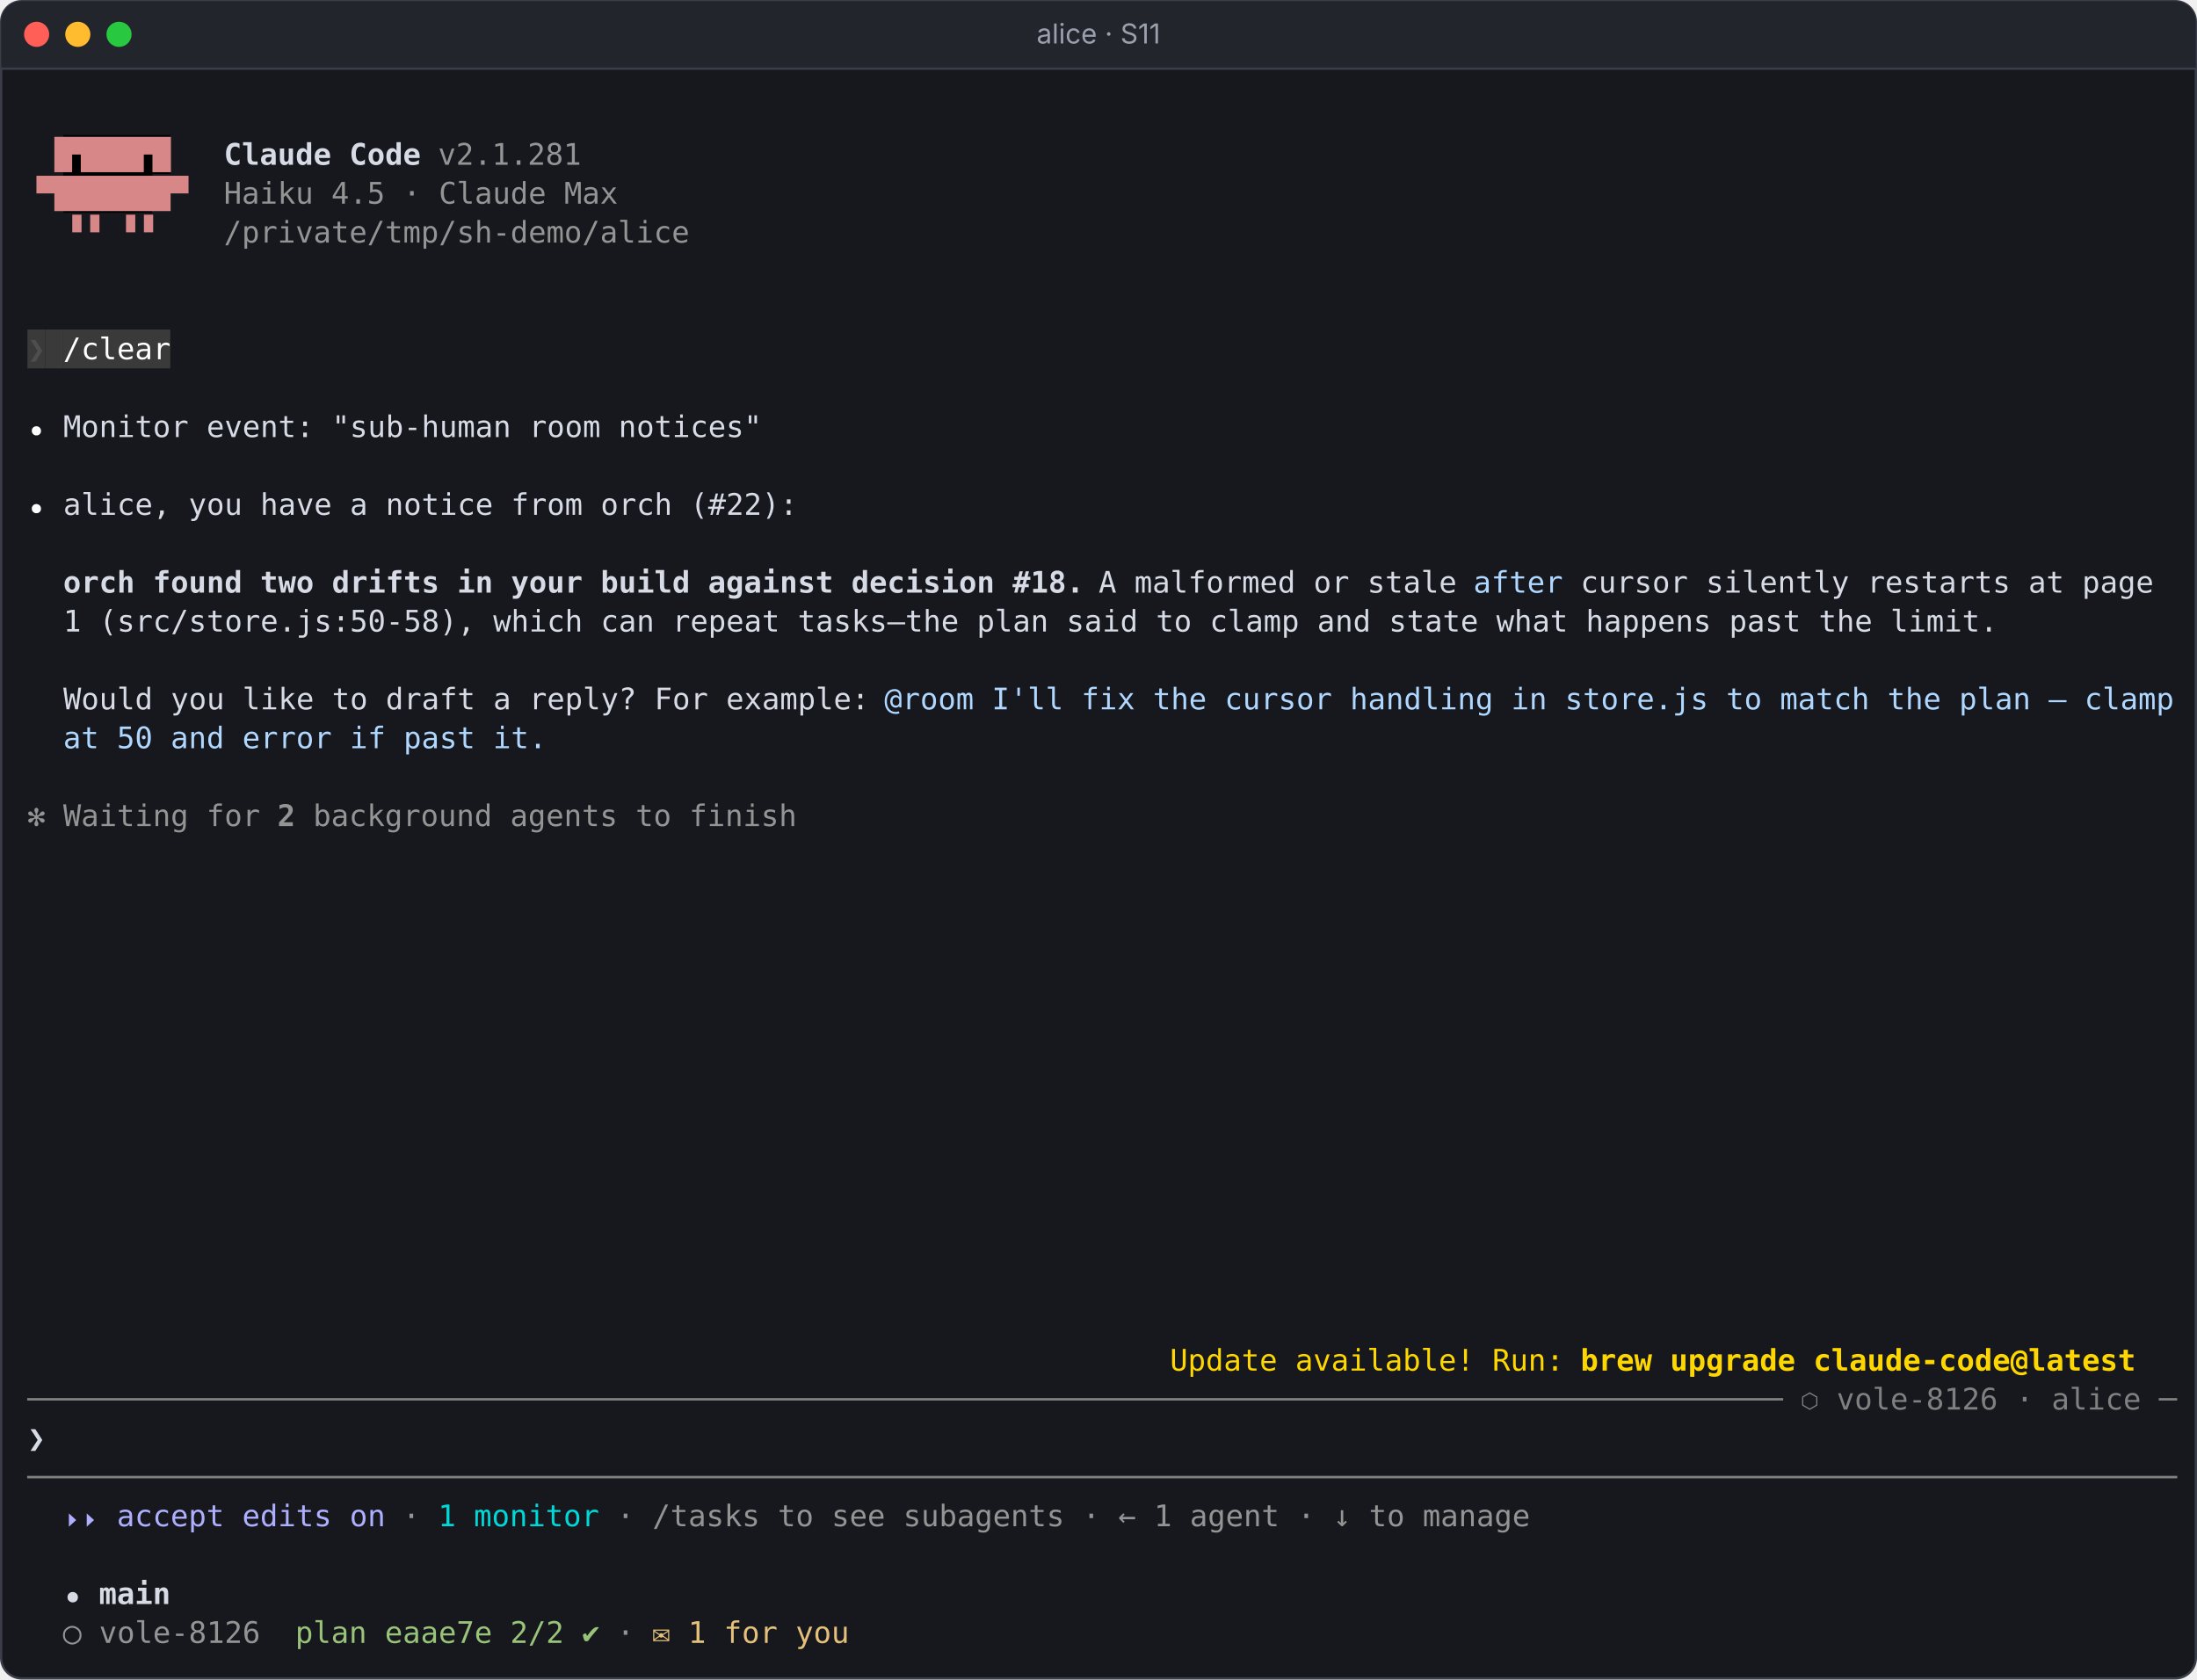
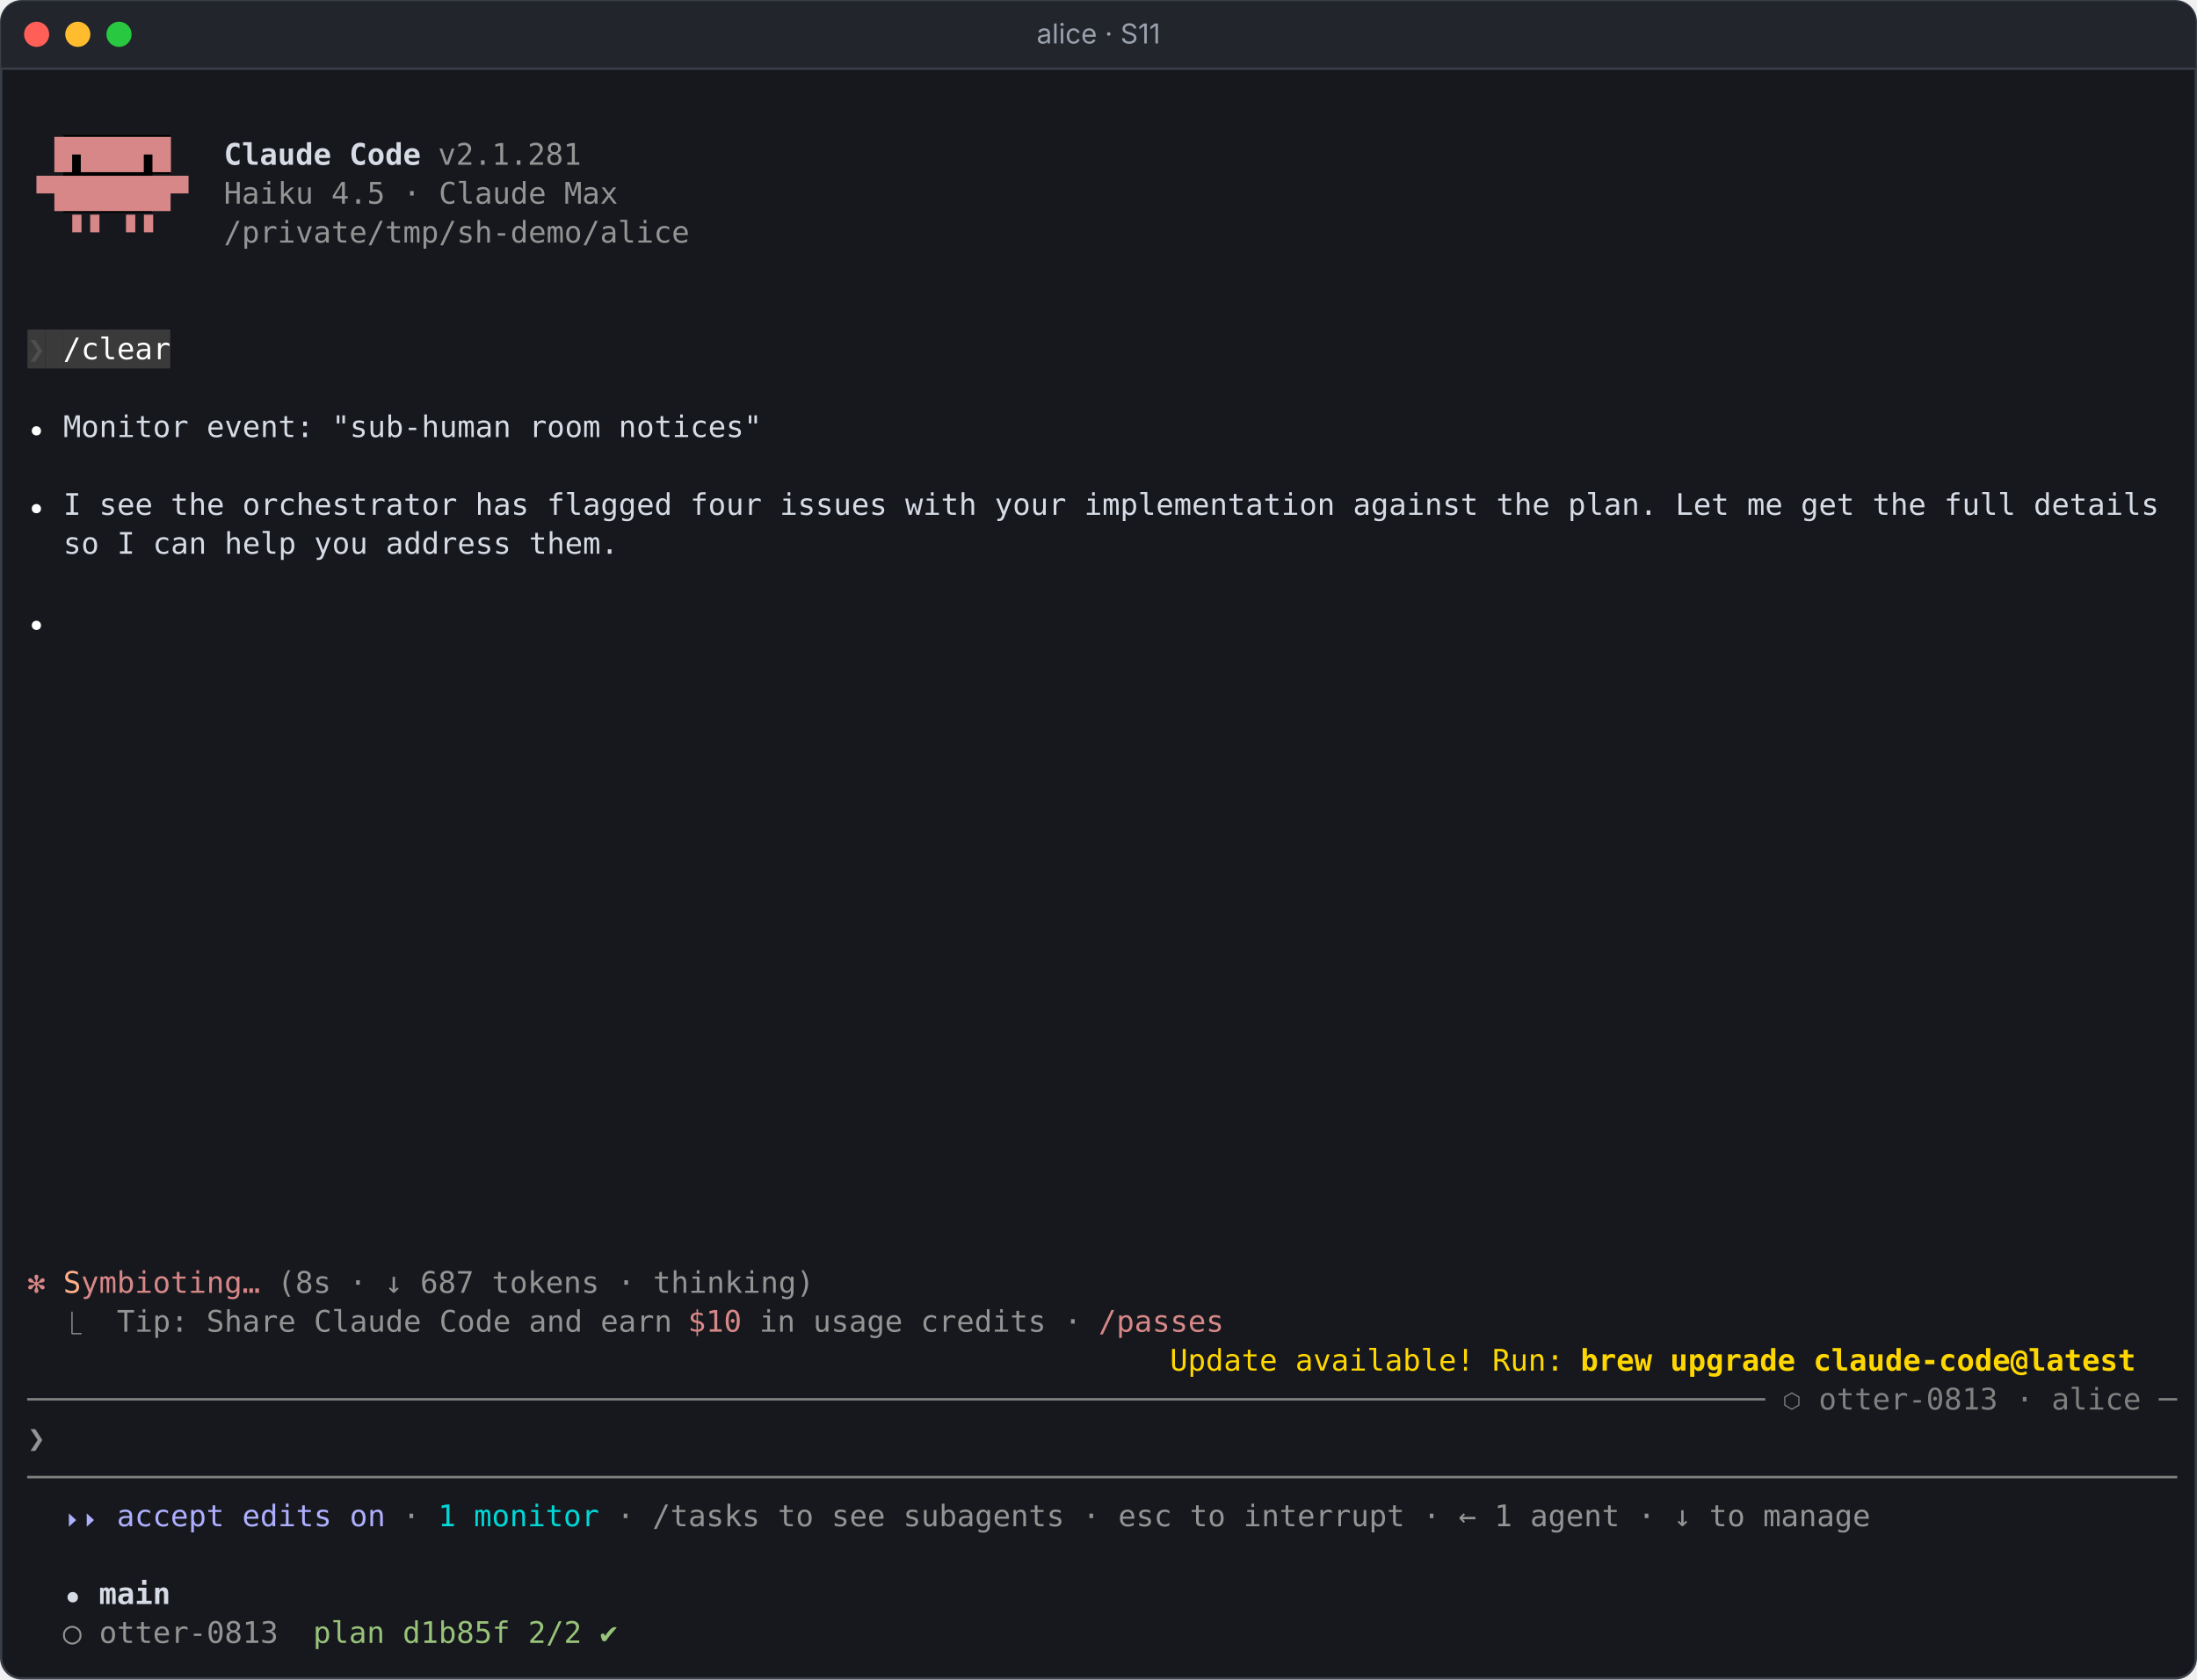
<svg xmlns="http://www.w3.org/2000/svg" viewBox="0 0 960 734" width="960" height="734" role="img" aria-label="alice · S11" font-family="ui-monospace, 'SF Mono', SFMono-Regular, Menlo, Consolas, 'DejaVu Sans Mono', 'Liberation Mono', monospace" font-size="13">
  <rect x="0.5" y="0.5" width="959" height="733" rx="9" fill="#16181d" stroke="#3a3e48" />
  <path d="M0.5 30V9.5a9 9 0 0 1 9-9h941a9 9 0 0 1 9 9V30z" fill="#22252c" />
  <line x1="0.5" y1="30" x2="959.5" y2="30" stroke="#3a3e48" />
  <circle cx="16" cy="15" r="5.5" fill="#ff5f57" />
  <circle cx="34" cy="15" r="5.5" fill="#febc2e" />
  <circle cx="52" cy="15" r="5.5" fill="#28c840" />
  <text x="480" y="19" text-anchor="middle" fill="#9aa1ad" font-size="12" font-family="-apple-system, 'Segoe UI', system-ui, sans-serif">alice · S11</text>
  <g fill="#d6dbe5">
    <rect x="27.6" y="59" width="46.8" height="17" fill="#000000" />
    <rect x="27.6" y="76" width="39" height="17" fill="#000000" />
    <rect x="12" y="144" width="7.8" height="17" fill="#3a3a3a" />
    <rect x="19.8" y="144" width="7.8" height="17" fill="#3a3a3a" />
    <rect x="27.6" y="144" width="46.8" height="17" fill="#3a3a3a" />
    <text x="12" y="72" fill="#d78787" textLength="15.6" lengthAdjust="spacingAndGlyphs" xml:space="preserve"> ▐</text>
    <text x="27.6" y="72" fill="#d78787" textLength="46.8" lengthAdjust="spacingAndGlyphs" xml:space="preserve">▛███▛█</text>
    <text x="97.8" y="72" font-weight="bold" textLength="85.8" lengthAdjust="spacing" xml:space="preserve">Claude Code</text>
    <text x="191.4" y="72" fill="#949494" textLength="62.4" lengthAdjust="spacing" xml:space="preserve">v2.1.281</text>
    <text x="12" y="89" fill="#d78787" textLength="15.6" lengthAdjust="spacingAndGlyphs" xml:space="preserve">▝▜</text>
    <text x="27.6" y="89" fill="#d78787" textLength="39" lengthAdjust="spacingAndGlyphs" xml:space="preserve">█████</text>
    <text x="66.6" y="89" fill="#d78787" textLength="15.6" lengthAdjust="spacingAndGlyphs" xml:space="preserve">█▀</text>
    <text x="97.8" y="89" fill="#949494" textLength="171.6" lengthAdjust="spacingAndGlyphs" xml:space="preserve">Haiku 4.5 · Claude Max</text>
    <text x="12" y="106" fill="#d78787" textLength="70.2" lengthAdjust="spacingAndGlyphs" xml:space="preserve">  ▝▝ ▝▝  </text>
    <text x="97.8" y="106" fill="#949494" textLength="202.8" lengthAdjust="spacing" xml:space="preserve">/private/tmp/sh-demo/alice</text>
    <text x="12" y="157" fill="#4e4e4e" textLength="7.8" lengthAdjust="spacingAndGlyphs" xml:space="preserve">❯</text>
    <text x="27.6" y="157" fill="#ffffff" textLength="46.8" lengthAdjust="spacing" xml:space="preserve">/clear</text>
    <text x="12" y="191" fill="#ffffff" textLength="7.8" lengthAdjust="spacingAndGlyphs" xml:space="preserve">⏺</text>
    <text x="19.8" y="191" textLength="312" lengthAdjust="spacing" xml:space="preserve"> Monitor event: "sub-human room notices"</text>
    <text x="12" y="225" fill="#ffffff" textLength="7.8" lengthAdjust="spacingAndGlyphs" xml:space="preserve">⏺</text>
-     <text x="19.8" y="225" textLength="327.6" lengthAdjust="spacing" xml:space="preserve"> alice, you have a notice from orch (#22):</text>
-     <text x="27.6" y="259" font-weight="bold" textLength="444.6" lengthAdjust="spacing" xml:space="preserve">orch found two drifts in your build against decision #18.</text>
-     <text x="472.2" y="259" textLength="171.6" lengthAdjust="spacing" xml:space="preserve"> A malformed or stale </text>
-     <text x="643.8" y="259" fill="#afd7ff" textLength="39" lengthAdjust="spacing" xml:space="preserve">after</text>
-     <text x="682.8" y="259" textLength="257.4" lengthAdjust="spacing" xml:space="preserve"> cursor silently restarts at page</text>
-     <text x="12" y="276" textLength="858" lengthAdjust="spacingAndGlyphs" xml:space="preserve">  1 (src/store.js:50-58), which can repeat tasks—the plan said to clamp and state what happens past the limit.</text>
-     <text x="12" y="310" textLength="374.4" lengthAdjust="spacing" xml:space="preserve">  Would you like to draft a reply? For example: </text>
-     <text x="386.4" y="310" fill="#afd7ff" textLength="561.6" lengthAdjust="spacingAndGlyphs" xml:space="preserve">@room I'll fix the cursor handling in store.js to match the plan — clamp</text>
-     <text x="27.6" y="327" fill="#afd7ff" textLength="210.6" lengthAdjust="spacing" xml:space="preserve">at 50 and error if past it.</text>
-     <text x="12" y="361" fill="#949494" textLength="7.8" lengthAdjust="spacingAndGlyphs" xml:space="preserve">✻</text>
-     <text x="27.6" y="361" fill="#949494" textLength="93.6" lengthAdjust="spacing" xml:space="preserve">Waiting for </text>
-     <text x="121.2" y="361" fill="#949494" font-weight="bold" xml:space="preserve">2</text>
-     <text x="129" y="361" fill="#949494" textLength="218.4" lengthAdjust="spacing" xml:space="preserve"> background agents to finish</text>
+     <text x="19.8" y="225" textLength="920.4" lengthAdjust="spacing" xml:space="preserve"> I see the orchestrator has flagged four issues with your implementation against the plan. Let me get the full details</text>
+     <text x="12" y="242" textLength="257.4" lengthAdjust="spacing" xml:space="preserve">  so I can help you address them.</text>
+     <text x="12" y="276" fill="#ffffff" textLength="7.8" lengthAdjust="spacingAndGlyphs" xml:space="preserve">⏺</text>
+     <text x="12" y="565" fill="#d78787" textLength="7.8" lengthAdjust="spacingAndGlyphs" xml:space="preserve">✻</text>
+     <text x="27.6" y="565" fill="#ffaf87" xml:space="preserve">S</text>
+     <text x="35.4" y="565" fill="#d78787" textLength="85.8" lengthAdjust="spacingAndGlyphs" xml:space="preserve">ymbioting… </text>
+     <text x="121.2" y="565" fill="#949494" textLength="54.6" lengthAdjust="spacingAndGlyphs" xml:space="preserve">(8s · ↓</text>
+     <text x="183.6" y="565" fill="#949494" textLength="171.6" lengthAdjust="spacingAndGlyphs" xml:space="preserve">687 tokens · thinking)</text>
+     <text x="12" y="582" fill="#949494" textLength="288.6" lengthAdjust="spacingAndGlyphs" xml:space="preserve">  ⎿  Tip: Share Claude Code and earn </text>
+     <text x="300.6" y="582" fill="#d78787" textLength="23.4" lengthAdjust="spacing" xml:space="preserve">$10</text>
+     <text x="324" y="582" fill="#949494" textLength="156" lengthAdjust="spacingAndGlyphs" xml:space="preserve"> in usage credits · </text>
+     <text x="480" y="582" fill="#d78787" textLength="54.6" lengthAdjust="spacing" xml:space="preserve">/passes</text>
    <text x="511.2" y="599" fill="#ffd700" textLength="179.4" lengthAdjust="spacing" xml:space="preserve">Update available! Run: </text>
    <text x="690.6" y="599" fill="#ffd700" font-weight="bold" textLength="241.8" lengthAdjust="spacing" xml:space="preserve">brew upgrade claude-code@latest</text>
-     <text x="12" y="616" fill="#808080" textLength="936" lengthAdjust="spacingAndGlyphs" xml:space="preserve">────────────────────────────────────────────────────────────────────────────────────────────────── ⬡ vole-8126 · alice ─</text>
-     <text x="12" y="633" textLength="15.6" lengthAdjust="spacingAndGlyphs" xml:space="preserve">❯ </text>
+     <text x="12" y="616" fill="#808080" textLength="936" lengthAdjust="spacingAndGlyphs" xml:space="preserve">───────────────────────────────────────────────────────────────────────────────────────────────── ⬡ otter-0813 · alice ─</text>
+     <text x="12" y="633" fill="#949494" textLength="15.6" lengthAdjust="spacingAndGlyphs" xml:space="preserve">❯ </text>
    <text x="12" y="650" fill="#808080" textLength="936" lengthAdjust="spacingAndGlyphs" xml:space="preserve">────────────────────────────────────────────────────────────────────────────────────────────────────────────────────────</text>
    <text x="27.6" y="667" fill="#afafff" textLength="140.4" lengthAdjust="spacingAndGlyphs" xml:space="preserve">⏵⏵ accept edits on</text>
    <text x="168" y="667" fill="#949494" textLength="23.4" lengthAdjust="spacingAndGlyphs" xml:space="preserve"> · </text>
    <text x="191.4" y="667" fill="#00d7d7" textLength="70.2" lengthAdjust="spacing" xml:space="preserve">1 monitor</text>
-     <text x="261.6" y="667" fill="#949494" textLength="405.6" lengthAdjust="spacingAndGlyphs" xml:space="preserve"> · /tasks to see subagents · ← 1 agent · ↓ to manage</text>
+     <text x="261.6" y="667" fill="#949494" textLength="553.8" lengthAdjust="spacingAndGlyphs" xml:space="preserve"> · /tasks to see subagents · esc to interrupt · ← 1 agent · ↓ to manage</text>
    <text x="12" y="701" font-weight="bold" textLength="62.4" lengthAdjust="spacingAndGlyphs" xml:space="preserve">  ⏺ main</text>
-     <text x="12" y="718" fill="#949494" textLength="117" lengthAdjust="spacingAndGlyphs" xml:space="preserve">  ◯ vole-8126  </text>
-     <text x="129" y="718" fill="#98c379" textLength="132.6" lengthAdjust="spacingAndGlyphs" xml:space="preserve">plan eaae7e 2/2 ✔</text>
-     <text x="261.6" y="718" fill="#949494" textLength="23.4" lengthAdjust="spacingAndGlyphs" xml:space="preserve"> · </text>
-     <text x="285" y="718" fill="#e5c07b" textLength="85.8" lengthAdjust="spacingAndGlyphs" xml:space="preserve">✉ 1 for you</text>
+     <text x="12" y="718" fill="#949494" textLength="124.8" lengthAdjust="spacingAndGlyphs" xml:space="preserve">  ◯ otter-0813  </text>
+     <text x="136.8" y="718" fill="#98c379" textLength="132.6" lengthAdjust="spacingAndGlyphs" xml:space="preserve">plan d1b85f 2/2 ✔</text>
  </g>
</svg>
